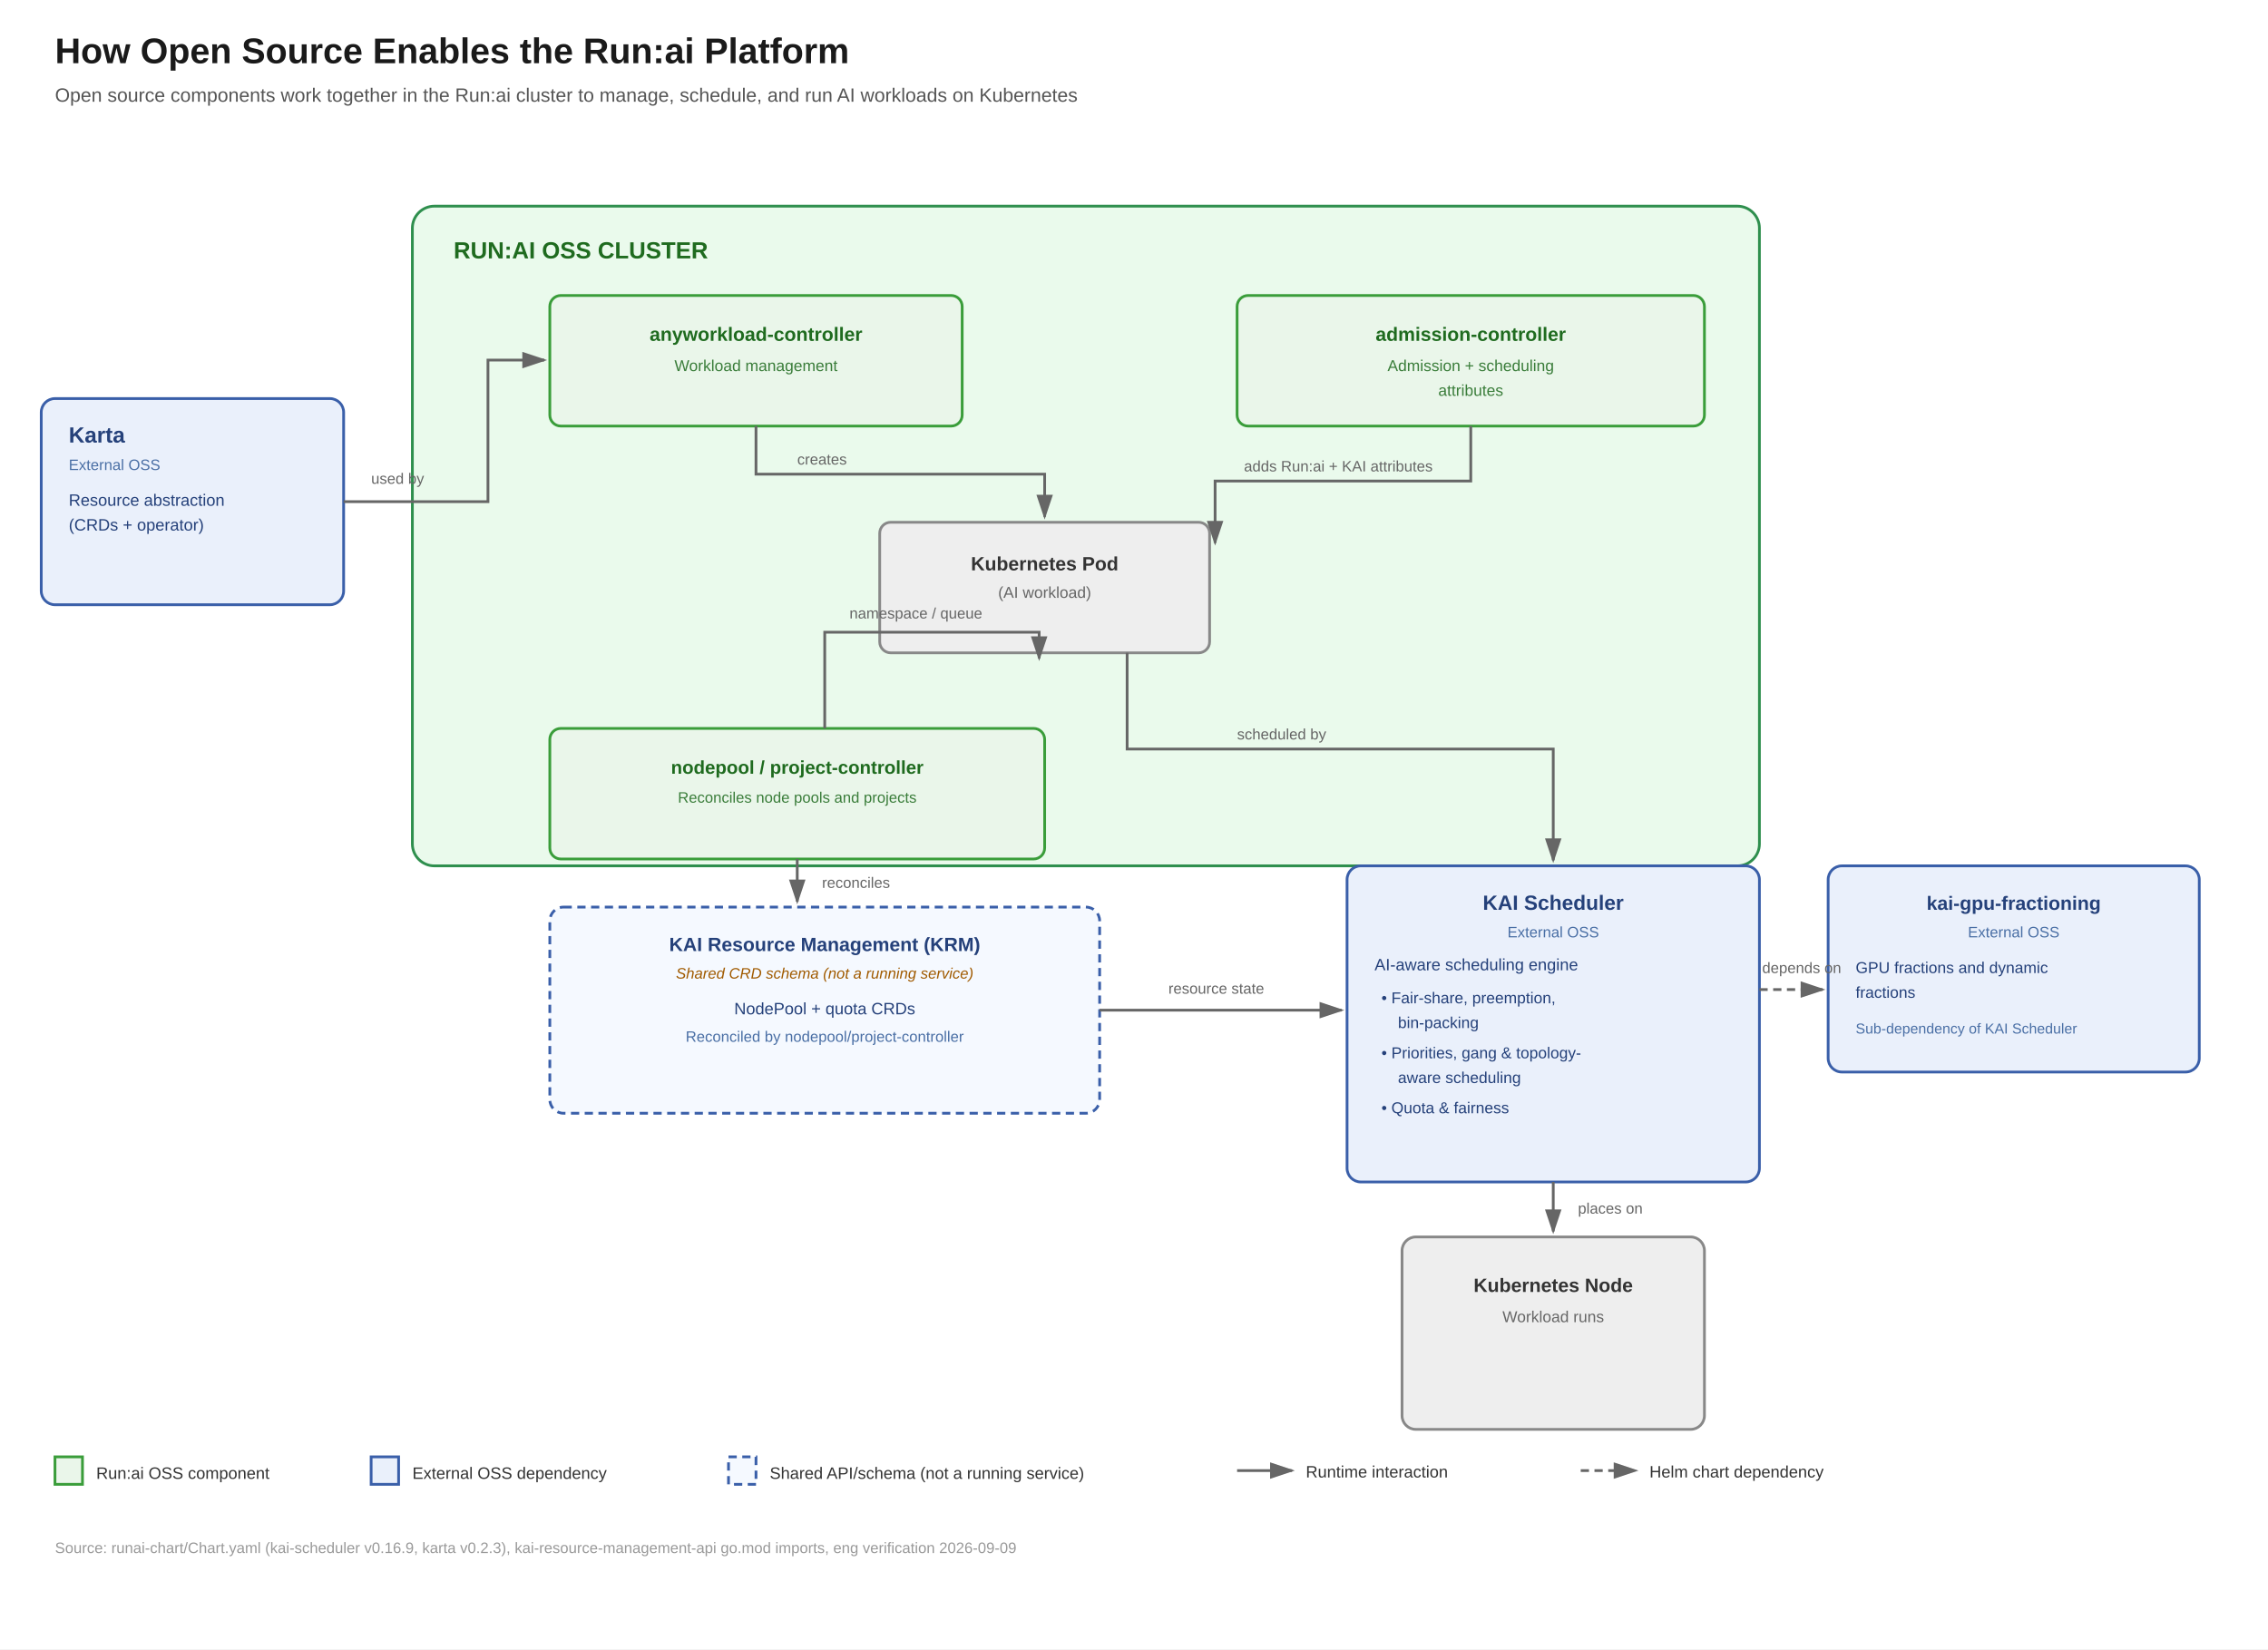
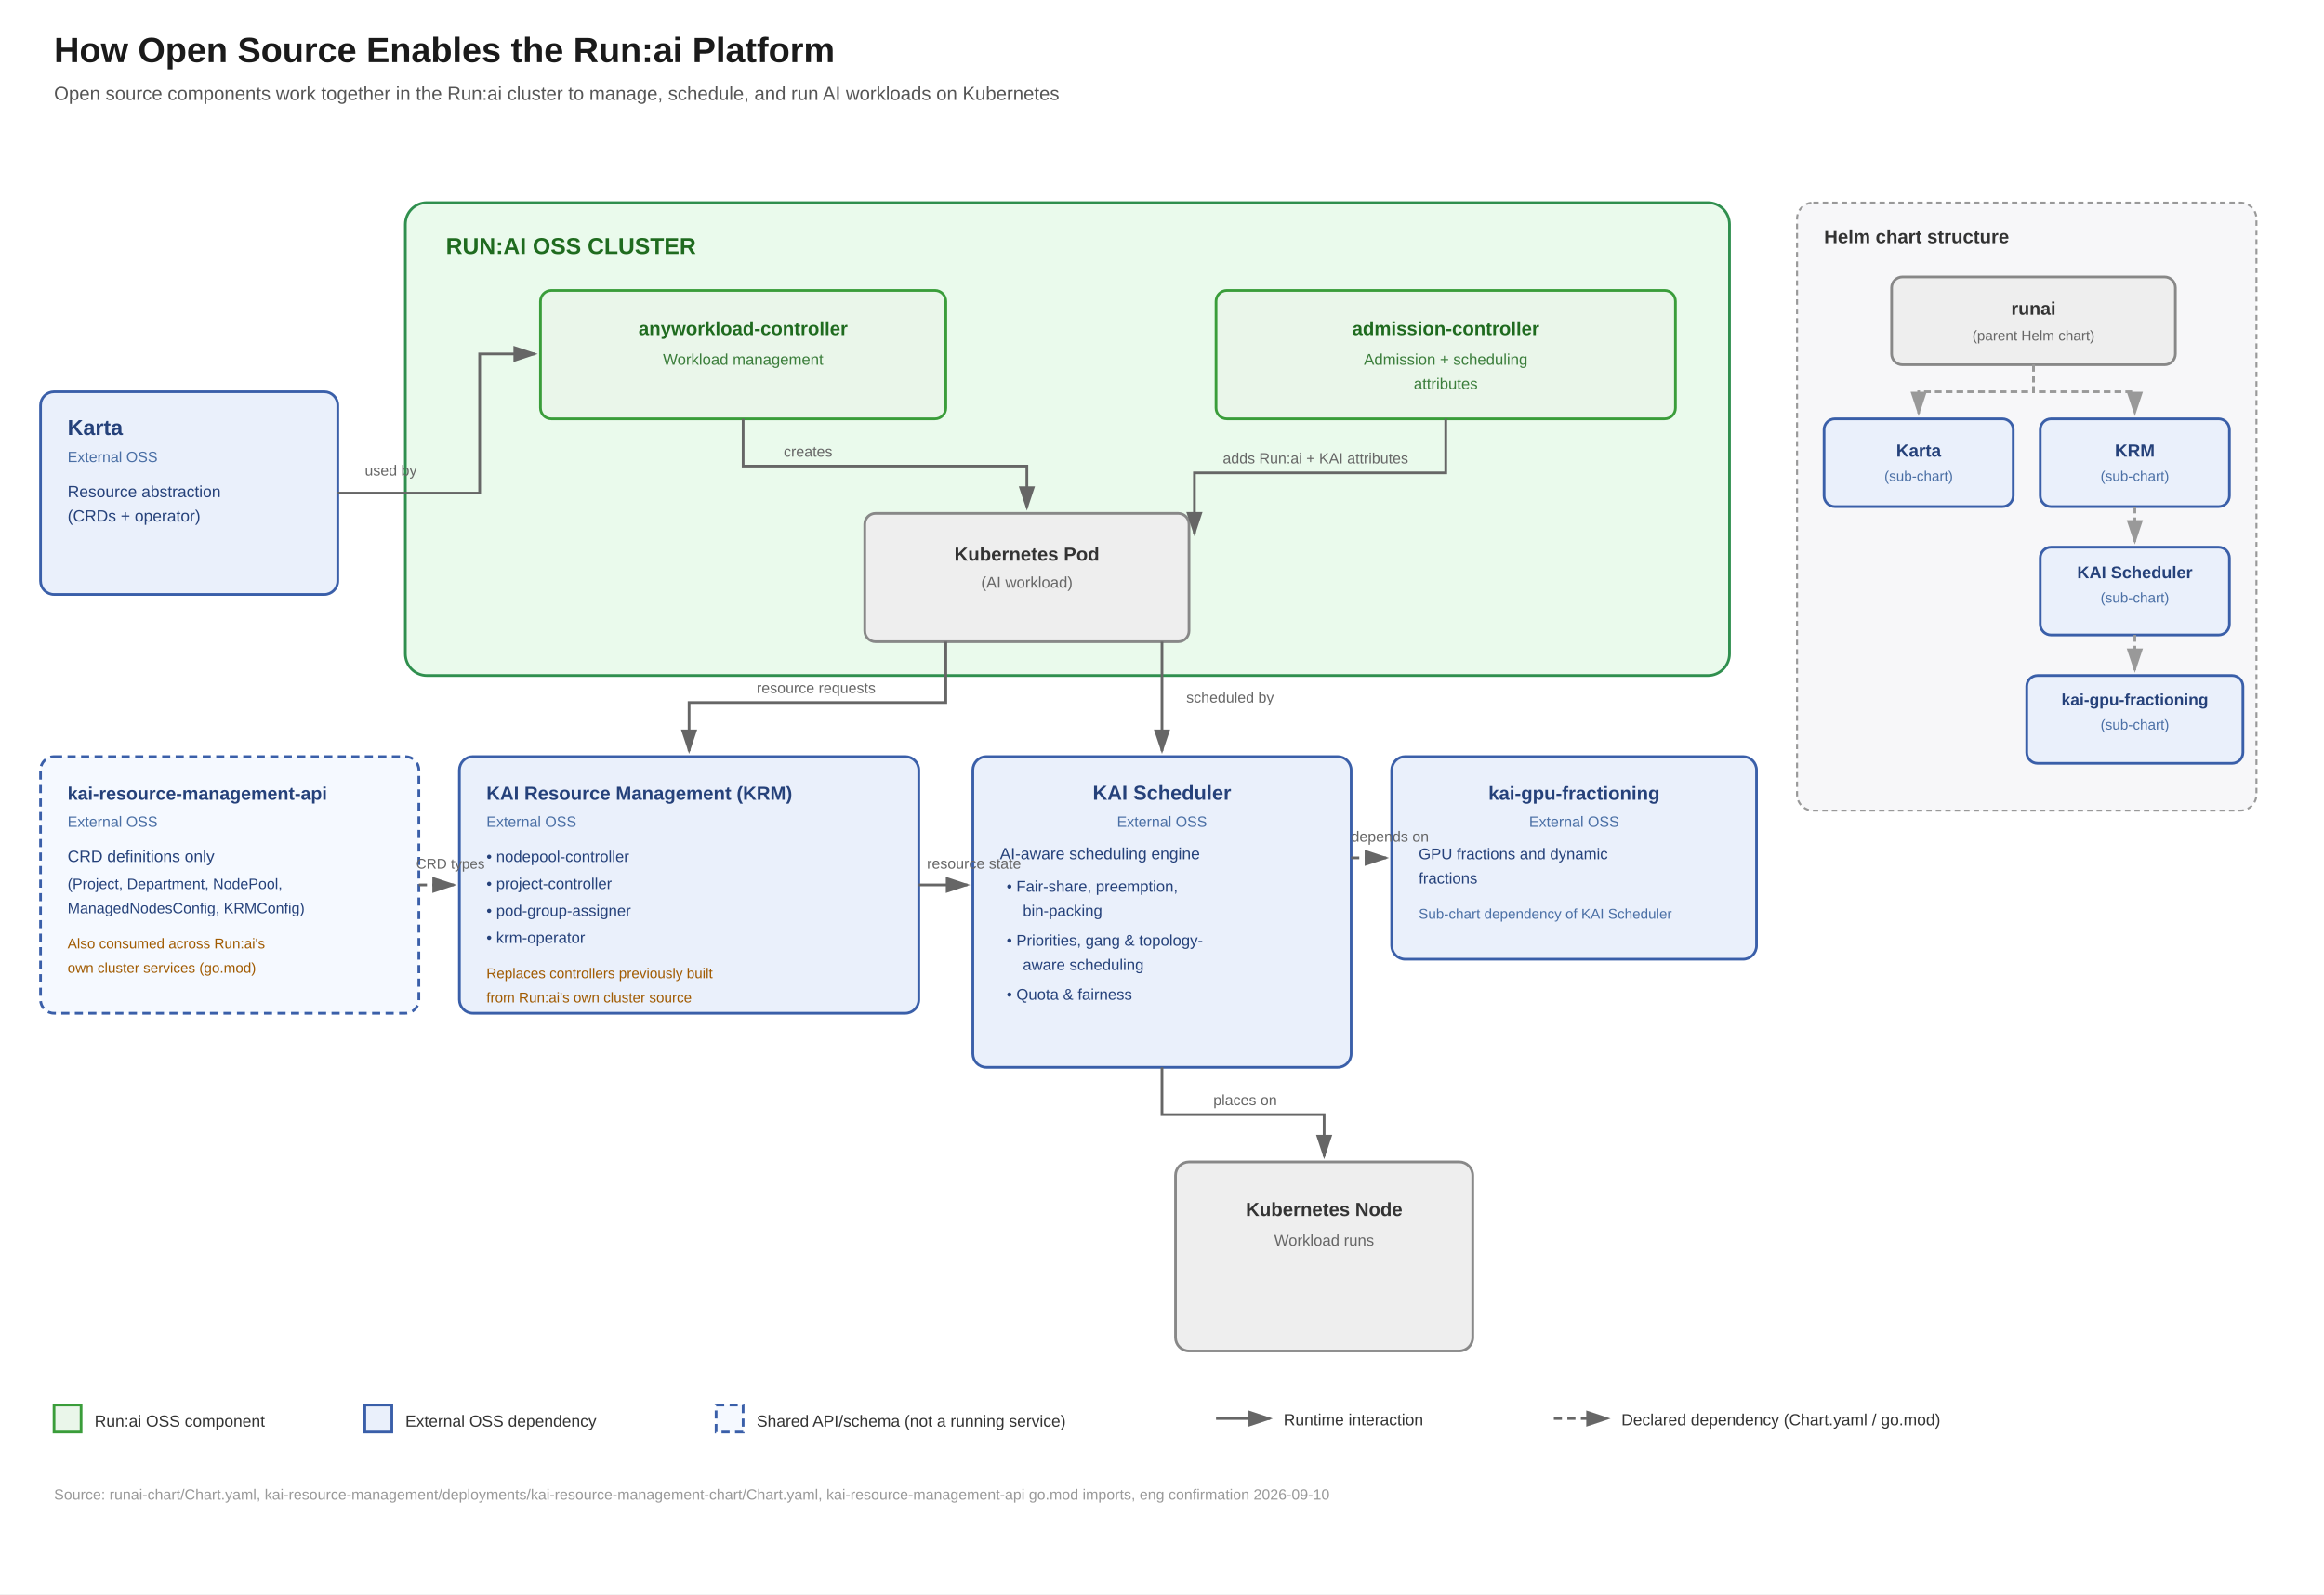
- <svg xmlns="http://www.w3.org/2000/svg" width="1650" height="1200" viewBox="0 0 1650 1200" font-family="Arial, Helvetica, sans-serif">
-   <rect width="1650" height="1200" fill="#ffffff" />
+ <svg xmlns="http://www.w3.org/2000/svg" width="1720" height="1180" viewBox="0 0 1720 1180" font-family="Arial, Helvetica, sans-serif">
+   <rect width="1720" height="1180" fill="#ffffff" />
  <text x="40" y="46" font-size="26" font-weight="bold" fill="#1a1a1a">How Open Source Enables the Run:ai Platform</text>
  <text x="40" y="74" font-size="14" fill="#555555">Open source components work together in the Run:ai cluster to manage, schedule, and run AI workloads on Kubernetes</text>
  <rect x="30" y="290" width="220" height="150" rx="10" fill="#eaf0fb" stroke="#3a5fa9" stroke-width="2" />
  <text x="50" y="322" font-size="16" font-weight="bold" fill="#25417a">Karta</text>
  <text x="50" y="342" font-size="11" fill="#4a6fa5">External OSS</text>
  <text x="50" y="368" font-size="12" fill="#25417a">Resource abstraction</text>
  <text x="50" y="386" font-size="12" fill="#25417a">(CRDs + operator)</text>
-   <rect x="300" y="150" width="980" height="480" rx="16" fill="#eafaec" stroke="#2f8f4e" stroke-width="2" />
+   <rect x="300" y="150" width="980" height="350" rx="16" fill="#eafaec" stroke="#2f8f4e" stroke-width="2" />
  <text x="330" y="188" font-size="17" font-weight="bold" fill="#1f6b1f">RUN:AI OSS CLUSTER</text>
  <rect x="400" y="215" width="300" height="95" rx="8" fill="#eaf6ea" stroke="#3a9d3a" stroke-width="2" />
  <text x="550" y="248" text-anchor="middle" font-size="14" font-weight="bold" fill="#1f6b1f">anyworkload-controller</text>
  <text x="550" y="270" text-anchor="middle" font-size="11.5" fill="#3a7d3a">Workload management</text>
  <rect x="900" y="215" width="340" height="95" rx="8" fill="#eaf6ea" stroke="#3a9d3a" stroke-width="2" />
  <text x="1070" y="248" text-anchor="middle" font-size="14" font-weight="bold" fill="#1f6b1f">admission-controller</text>
  <text x="1070" y="270" text-anchor="middle" font-size="11.5" fill="#3a7d3a">Admission + scheduling</text>
  <text x="1070" y="288" text-anchor="middle" font-size="11.5" fill="#3a7d3a">attributes</text>
  <rect x="640" y="380" width="240" height="95" rx="8" fill="#eeeeee" stroke="#888888" stroke-width="2" />
  <text x="760" y="415" text-anchor="middle" font-size="14" font-weight="bold" fill="#333333">Kubernetes Pod</text>
  <text x="760" y="435" text-anchor="middle" font-size="11.5" fill="#666666">(AI workload)</text>
-   <rect x="400" y="530" width="360" height="95" rx="8" fill="#eaf6ea" stroke="#3a9d3a" stroke-width="2" />
-   <text x="580" y="563" text-anchor="middle" font-size="13.5" font-weight="bold" fill="#1f6b1f">nodepool / project-controller</text>
-   <text x="580" y="584" text-anchor="middle" font-size="11" fill="#3a7d3a">Reconciles node pools and projects</text>
-   <rect x="400" y="660" width="400" height="150" rx="10" fill="#f5f9ff" stroke="#3a5fa9" stroke-width="2" stroke-dasharray="6,4" />
-   <text x="600" y="692" text-anchor="middle" font-size="14" font-weight="bold" fill="#25417a">KAI Resource Management (KRM)</text>
-   <text x="600" y="712" text-anchor="middle" font-size="11" font-style="italic" fill="#a05a00">Shared CRD schema (not a running service)</text>
-   <text x="600" y="738" text-anchor="middle" font-size="12" fill="#25417a">NodePool + quota CRDs</text>
-   <text x="600" y="758" text-anchor="middle" font-size="11" fill="#4a6fa5">Reconciled by nodepool/project-controller</text>
-   <rect x="980" y="630" width="300" height="230" rx="10" fill="#eaf0fb" stroke="#3a5fa9" stroke-width="2" />
-   <text x="1130" y="662" text-anchor="middle" font-size="15" font-weight="bold" fill="#25417a">KAI Scheduler</text>
-   <text x="1130" y="682" text-anchor="middle" font-size="11" fill="#4a6fa5">External OSS</text>
-   <text x="1000" y="706" font-size="12" fill="#25417a">AI-aware scheduling engine</text>
-   <text x="1005" y="730" font-size="11.5" fill="#25417a">• Fair-share, preemption,</text>
-   <text x="1017" y="748" font-size="11.5" fill="#25417a">bin-packing</text>
-   <text x="1005" y="770" font-size="11.5" fill="#25417a">• Priorities, gang &amp; topology-</text>
-   <text x="1017" y="788" font-size="11.5" fill="#25417a">aware scheduling</text>
-   <text x="1005" y="810" font-size="11.5" fill="#25417a">• Quota &amp; fairness</text>
-   <rect x="1330" y="630" width="270" height="150" rx="10" fill="#eaf0fb" stroke="#3a5fa9" stroke-width="2" />
-   <text x="1465" y="662" text-anchor="middle" font-size="14" font-weight="bold" fill="#25417a">kai-gpu-fractioning</text>
-   <text x="1465" y="682" text-anchor="middle" font-size="11" fill="#4a6fa5">External OSS</text>
-   <text x="1350" y="708" font-size="11.5" fill="#25417a">GPU fractions and dynamic</text>
-   <text x="1350" y="726" font-size="11.5" fill="#25417a">fractions</text>
-   <text x="1350" y="752" font-size="10.5" fill="#4a6fa5">Sub-dependency of KAI Scheduler</text>
-   <rect x="1020" y="900" width="220" height="140" rx="10" fill="#eeeeee" stroke="#888888" stroke-width="2" />
-   <text x="1130" y="940" text-anchor="middle" font-size="14" font-weight="bold" fill="#333333">Kubernetes Node</text>
-   <text x="1130" y="962" text-anchor="middle" font-size="11.5" fill="#666666">Workload runs</text>
+   <rect x="1330" y="150" width="340" height="450" rx="12" fill="#f7f7f9" stroke="#999999" stroke-width="1.5" stroke-dasharray="4,3" />
+   <text x="1350" y="180" font-size="14" font-weight="bold" fill="#333333">Helm chart structure</text>
+   <rect x="1400" y="205" width="210" height="65" rx="8" fill="#eeeeee" stroke="#888888" stroke-width="2" />
+   <text x="1505" y="233" text-anchor="middle" font-size="13.5" font-weight="bold" fill="#333333">runai</text>
+   <text x="1505" y="252" text-anchor="middle" font-size="10.5" fill="#666666">(parent Helm chart)</text>
+   <rect x="1350" y="310" width="140" height="65" rx="8" fill="#eaf0fb" stroke="#3a5fa9" stroke-width="2" />
+   <text x="1420" y="338" text-anchor="middle" font-size="13" font-weight="bold" fill="#25417a">Karta</text>
+   <text x="1420" y="356" text-anchor="middle" font-size="10.5" fill="#4a6fa5">(sub-chart)</text>
+   <rect x="1510" y="310" width="140" height="65" rx="8" fill="#eaf0fb" stroke="#3a5fa9" stroke-width="2" />
+   <text x="1580" y="338" text-anchor="middle" font-size="13" font-weight="bold" fill="#25417a">KRM</text>
+   <text x="1580" y="356" text-anchor="middle" font-size="10.5" fill="#4a6fa5">(sub-chart)</text>
+   <rect x="1510" y="405" width="140" height="65" rx="8" fill="#eaf0fb" stroke="#3a5fa9" stroke-width="2" />
+   <text x="1580" y="428" text-anchor="middle" font-size="12.5" font-weight="bold" fill="#25417a">KAI Scheduler</text>
+   <text x="1580" y="446" text-anchor="middle" font-size="10.5" fill="#4a6fa5">(sub-chart)</text>
+   <rect x="1500" y="500" width="160" height="65" rx="8" fill="#eaf0fb" stroke="#3a5fa9" stroke-width="2" />
+   <text x="1580" y="522" text-anchor="middle" font-size="12" font-weight="bold" fill="#25417a">kai-gpu-fractioning</text>
+   <text x="1580" y="540" text-anchor="middle" font-size="10.5" fill="#4a6fa5">(sub-chart)</text>
+   <path d="M1505,270 L1505,290 L1420,290 L1420,306" fill="none" stroke="#999999" stroke-width="2" stroke-dasharray="5,3" marker-end="url(#arrowGray)" />
+   <path d="M1505,270 L1505,290 L1580,290 L1580,306" fill="none" stroke="#999999" stroke-width="2" stroke-dasharray="5,3" marker-end="url(#arrowGray)" />
+   <line x1="1580" y1="375" x2="1580" y2="401" stroke="#999999" stroke-width="2" stroke-dasharray="5,3" marker-end="url(#arrowGray)" />
+   <line x1="1580" y1="470" x2="1580" y2="496" stroke="#999999" stroke-width="2" stroke-dasharray="5,3" marker-end="url(#arrowGray)" />
+   <rect x="30" y="560" width="280" height="190" rx="10" fill="#f5f9ff" stroke="#3a5fa9" stroke-width="2" stroke-dasharray="6,4" />
+   <text x="50" y="592" font-size="13.5" font-weight="bold" fill="#25417a">kai-resource-management-api</text>
+   <text x="50" y="612" font-size="11" fill="#4a6fa5">External OSS</text>
+   <text x="50" y="638" font-size="12" fill="#25417a">CRD definitions only</text>
+   <text x="50" y="658" font-size="11" fill="#25417a">(Project, Department, NodePool,</text>
+   <text x="50" y="676" font-size="11" fill="#25417a">ManagedNodesConfig, KRMConfig)</text>
+   <text x="50" y="702" font-size="10.5" fill="#a05a00">Also consumed across Run:ai's</text>
+   <text x="50" y="720" font-size="10.5" fill="#a05a00">own cluster services (go.mod)</text>
+   <rect x="340" y="560" width="340" height="190" rx="10" fill="#eaf0fb" stroke="#3a5fa9" stroke-width="2" />
+   <text x="360" y="592" font-size="14" font-weight="bold" fill="#25417a">KAI Resource Management (KRM)</text>
+   <text x="360" y="612" font-size="11" fill="#4a6fa5">External OSS</text>
+   <text x="360" y="638" font-size="11.5" fill="#25417a">• nodepool-controller</text>
+   <text x="360" y="658" font-size="11.5" fill="#25417a">• project-controller</text>
+   <text x="360" y="678" font-size="11.5" fill="#25417a">• pod-group-assigner</text>
+   <text x="360" y="698" font-size="11.5" fill="#25417a">• krm-operator</text>
+   <text x="360" y="724" font-size="10.5" fill="#a05a00">Replaces controllers previously built</text>
+   <text x="360" y="742" font-size="10.5" fill="#a05a00">from Run:ai's own cluster source</text>
+   <rect x="720" y="560" width="280" height="230" rx="10" fill="#eaf0fb" stroke="#3a5fa9" stroke-width="2" />
+   <text x="860" y="592" text-anchor="middle" font-size="15" font-weight="bold" fill="#25417a">KAI Scheduler</text>
+   <text x="860" y="612" text-anchor="middle" font-size="11" fill="#4a6fa5">External OSS</text>
+   <text x="740" y="636" font-size="12" fill="#25417a">AI-aware scheduling engine</text>
+   <text x="745" y="660" font-size="11.5" fill="#25417a">• Fair-share, preemption,</text>
+   <text x="757" y="678" font-size="11.5" fill="#25417a">bin-packing</text>
+   <text x="745" y="700" font-size="11.5" fill="#25417a">• Priorities, gang &amp; topology-</text>
+   <text x="757" y="718" font-size="11.5" fill="#25417a">aware scheduling</text>
+   <text x="745" y="740" font-size="11.5" fill="#25417a">• Quota &amp; fairness</text>
+   <rect x="1030" y="560" width="270" height="150" rx="10" fill="#eaf0fb" stroke="#3a5fa9" stroke-width="2" />
+   <text x="1165" y="592" text-anchor="middle" font-size="14" font-weight="bold" fill="#25417a">kai-gpu-fractioning</text>
+   <text x="1165" y="612" text-anchor="middle" font-size="11" fill="#4a6fa5">External OSS</text>
+   <text x="1050" y="636" font-size="11.5" fill="#25417a">GPU fractions and dynamic</text>
+   <text x="1050" y="654" font-size="11.5" fill="#25417a">fractions</text>
+   <text x="1050" y="680" font-size="10.5" fill="#4a6fa5">Sub-chart dependency of KAI Scheduler</text>
+   <rect x="870" y="860" width="220" height="140" rx="10" fill="#eeeeee" stroke="#888888" stroke-width="2" />
+   <text x="980" y="900" text-anchor="middle" font-size="14" font-weight="bold" fill="#333333">Kubernetes Node</text>
+   <text x="980" y="922" text-anchor="middle" font-size="11.5" fill="#666666">Workload runs</text>
  <path d="M250,365 L355,365 L355,262 L396,262" fill="none" stroke="#666666" stroke-width="2" marker-end="url(#arrow)" />
  <text x="270" y="352" font-size="11" fill="#666666">used by</text>
  <path d="M550,310 L550,345 L760,345 L760,376" fill="none" stroke="#666666" stroke-width="2" marker-end="url(#arrow)" />
  <text x="580" y="338" font-size="11" fill="#666666">creates</text>
  <path d="M1070,310 L1070,350 L884,350 L884,395" fill="none" stroke="#666666" stroke-width="2" marker-end="url(#arrow)" />
  <text x="905" y="343" font-size="11" fill="#666666">adds Run:ai + KAI attributes</text>
-   <path d="M600,530 L600,460 L756,460 L756,479" fill="none" stroke="#666666" stroke-width="2" marker-end="url(#arrow)" />
-   <text x="618" y="450" font-size="11" fill="#666666">namespace / queue</text>
-   <line x1="580" y1="625" x2="580" y2="656" stroke="#666666" stroke-width="2" marker-end="url(#arrow)" />
-   <text x="598" y="646" font-size="11" fill="#666666">reconciles</text>
-   <line x1="800" y1="735" x2="976" y2="735" stroke="#666666" stroke-width="2" marker-end="url(#arrow)" />
-   <text x="850" y="723" font-size="11" fill="#666666">resource state</text>
-   <path d="M820,475 L820,545 L1130,545 L1130,626" fill="none" stroke="#666666" stroke-width="2" marker-end="url(#arrow)" />
-   <text x="900" y="538" font-size="11" fill="#666666">scheduled by</text>
-   <line x1="1280" y1="720" x2="1326" y2="720" stroke="#666666" stroke-width="2" stroke-dasharray="6,4" marker-end="url(#arrow)" />
-   <text x="1282" y="708" font-size="11" fill="#666666">depends on</text>
-   <line x1="1130" y1="860" x2="1130" y2="896" stroke="#666666" stroke-width="2" marker-end="url(#arrow)" />
-   <text x="1148" y="883" font-size="11" fill="#666666">places on</text>
-   <rect x="40" y="1060" width="20" height="20" fill="#eaf6ea" stroke="#3a9d3a" stroke-width="2" />
-   <text x="70" y="1076" font-size="12" fill="#333333">Run:ai OSS component</text>
-   <rect x="270" y="1060" width="20" height="20" fill="#eaf0fb" stroke="#3a5fa9" stroke-width="2" />
-   <text x="300" y="1076" font-size="12" fill="#333333">External OSS dependency</text>
-   <rect x="530" y="1060" width="20" height="20" fill="#f5f9ff" stroke="#3a5fa9" stroke-width="2" stroke-dasharray="6,4" />
-   <text x="560" y="1076" font-size="12" fill="#333333">Shared API/schema (not a running service)</text>
-   <line x1="900" y1="1070" x2="940" y2="1070" stroke="#666666" stroke-width="2" marker-end="url(#arrow)" />
-   <text x="950" y="1075" font-size="12" fill="#333333">Runtime interaction</text>
-   <line x1="1150" y1="1070" x2="1190" y2="1070" stroke="#666666" stroke-width="2" stroke-dasharray="6,4" marker-end="url(#arrow)" />
-   <text x="1200" y="1075" font-size="12" fill="#333333">Helm chart dependency</text>
-   <text x="40" y="1130" font-size="11" fill="#999999">Source: runai-chart/Chart.yaml (kai-scheduler v0.16.9, karta v0.2.3), kai-resource-management-api go.mod imports, eng verification 2026-09-09</text>
+   <path d="M700,475 L700,520 L510,520 L510,556" fill="none" stroke="#666666" stroke-width="2" marker-end="url(#arrow)" />
+   <text x="560" y="513" font-size="11" fill="#666666">resource requests</text>
+   <line x1="310" y1="655" x2="336" y2="655" stroke="#666666" stroke-width="2" stroke-dasharray="6,4" marker-end="url(#arrow)" />
+   <text x="308" y="643" font-size="10.5" fill="#666666">CRD types</text>
+   <line x1="680" y1="655" x2="716" y2="655" stroke="#666666" stroke-width="2" marker-end="url(#arrow)" />
+   <text x="686" y="643" font-size="11" fill="#666666">resource state</text>
+   <line x1="860" y1="475" x2="860" y2="556" stroke="#666666" stroke-width="2" marker-end="url(#arrow)" />
+   <text x="878" y="520" font-size="11" fill="#666666">scheduled by</text>
+   <line x1="1000" y1="635" x2="1026" y2="635" stroke="#666666" stroke-width="2" stroke-dasharray="6,4" marker-end="url(#arrow)" />
+   <text x="1000" y="623" font-size="11" fill="#666666">depends on</text>
+   <path d="M860,790 L860,825 L980,825 L980,856" fill="none" stroke="#666666" stroke-width="2" marker-end="url(#arrow)" />
+   <text x="898" y="818" font-size="11" fill="#666666">places on</text>
+   <rect x="40" y="1040" width="20" height="20" fill="#eaf6ea" stroke="#3a9d3a" stroke-width="2" />
+   <text x="70" y="1056" font-size="12" fill="#333333">Run:ai OSS component</text>
+   <rect x="270" y="1040" width="20" height="20" fill="#eaf0fb" stroke="#3a5fa9" stroke-width="2" />
+   <text x="300" y="1056" font-size="12" fill="#333333">External OSS dependency</text>
+   <rect x="530" y="1040" width="20" height="20" fill="#f5f9ff" stroke="#3a5fa9" stroke-width="2" stroke-dasharray="6,4" />
+   <text x="560" y="1056" font-size="12" fill="#333333">Shared API/schema (not a running service)</text>
+   <line x1="900" y1="1050" x2="940" y2="1050" stroke="#666666" stroke-width="2" marker-end="url(#arrow)" />
+   <text x="950" y="1055" font-size="12" fill="#333333">Runtime interaction</text>
+   <line x1="1150" y1="1050" x2="1190" y2="1050" stroke="#666666" stroke-width="2" stroke-dasharray="6,4" marker-end="url(#arrow)" />
+   <text x="1200" y="1055" font-size="12" fill="#333333">Declared dependency (Chart.yaml / go.mod)</text>
+   <text x="40" y="1110" font-size="11" fill="#999999">Source: runai-chart/Chart.yaml, kai-resource-management/deployments/kai-resource-management-chart/Chart.yaml, kai-resource-management-api go.mod imports, eng confirmation 2026-09-10</text>
  <defs>
    <marker id="arrow" markerWidth="10" markerHeight="10" refX="8" refY="3" orient="auto" markerUnits="strokeWidth">
      <path d="M0,0 L0,6 L9,3 z" fill="#666666" />
    </marker>
+     <marker id="arrowGray" markerWidth="10" markerHeight="10" refX="8" refY="3" orient="auto" markerUnits="strokeWidth">
+       <path d="M0,0 L0,6 L9,3 z" fill="#999999" />
+     </marker>
  </defs>
</svg>
